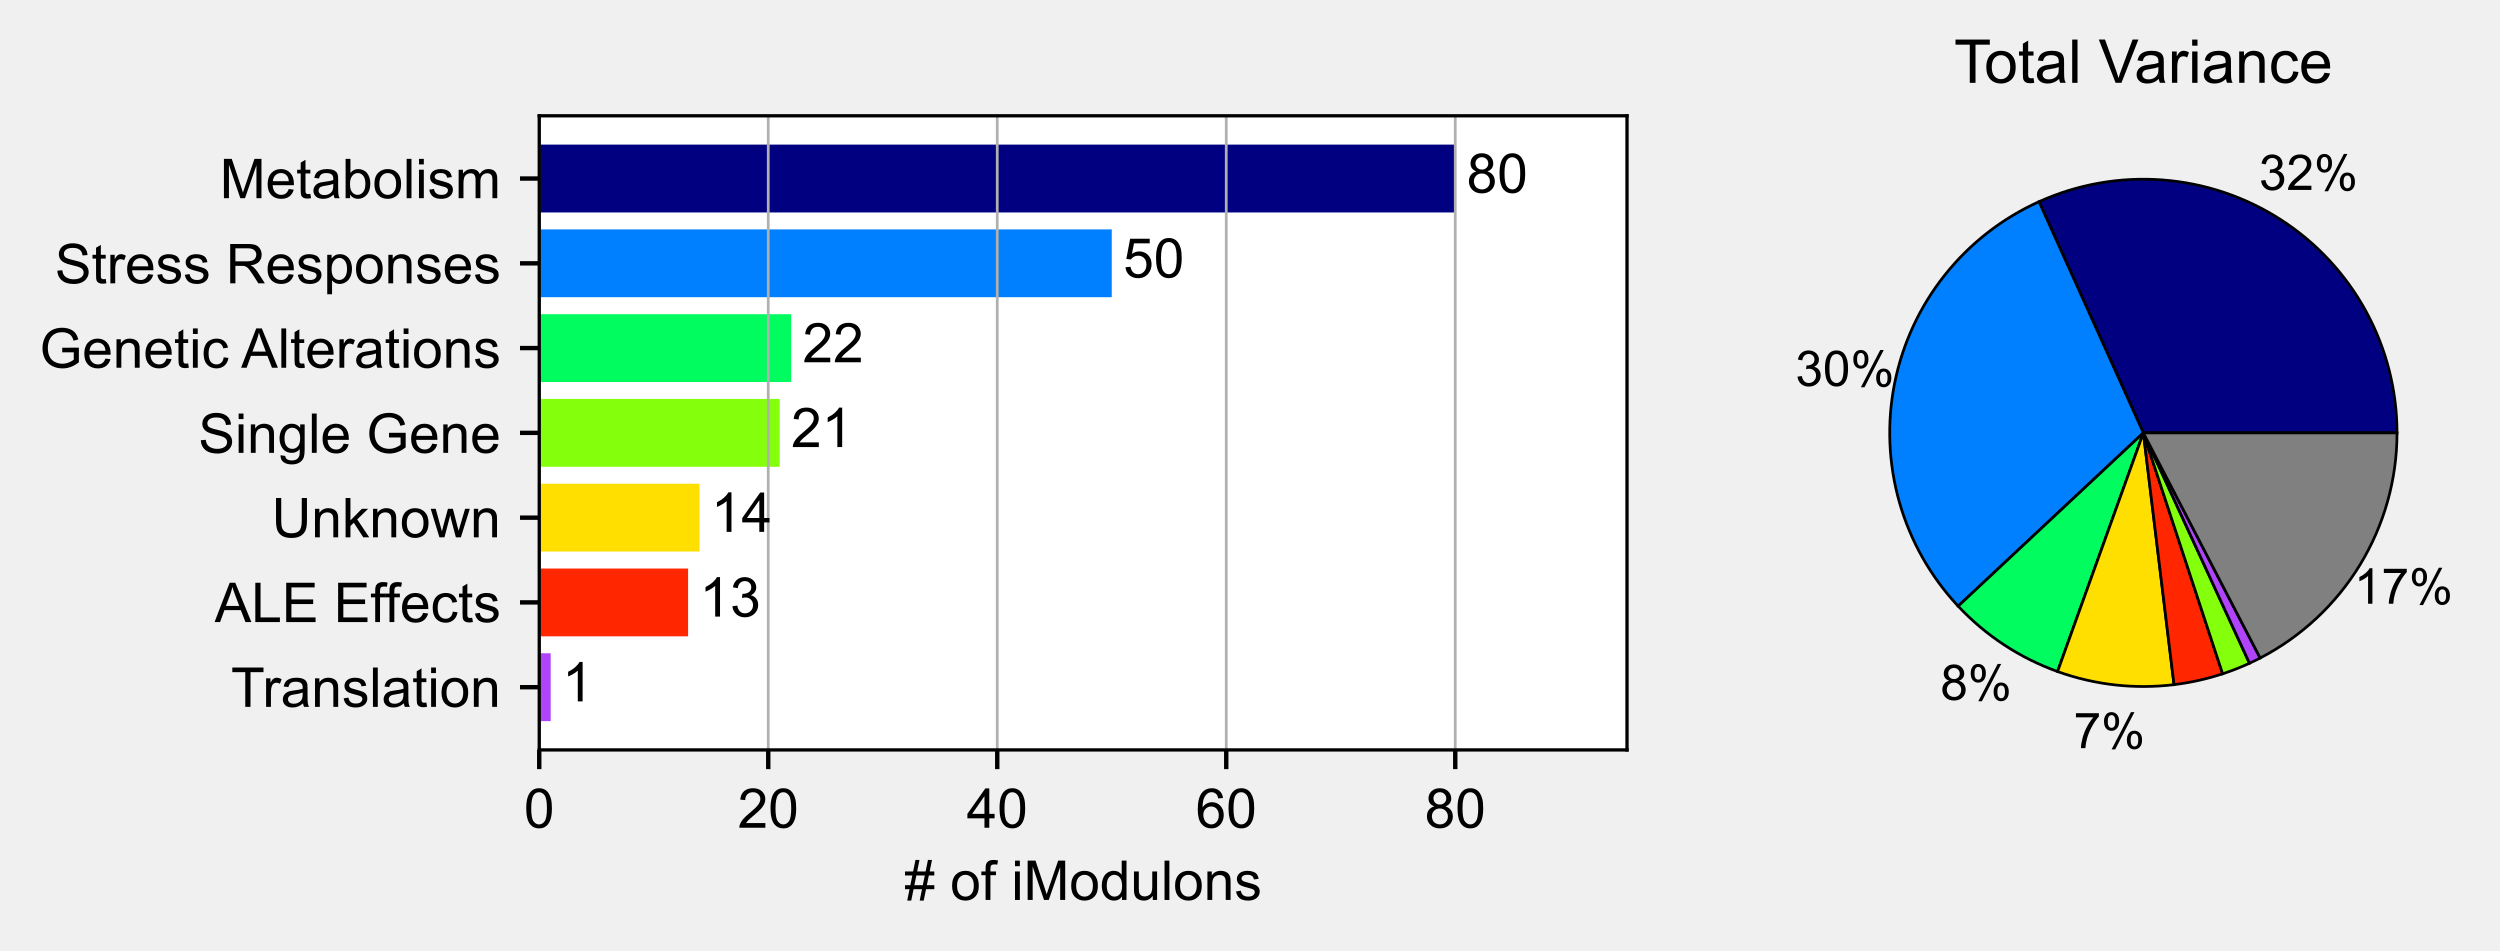
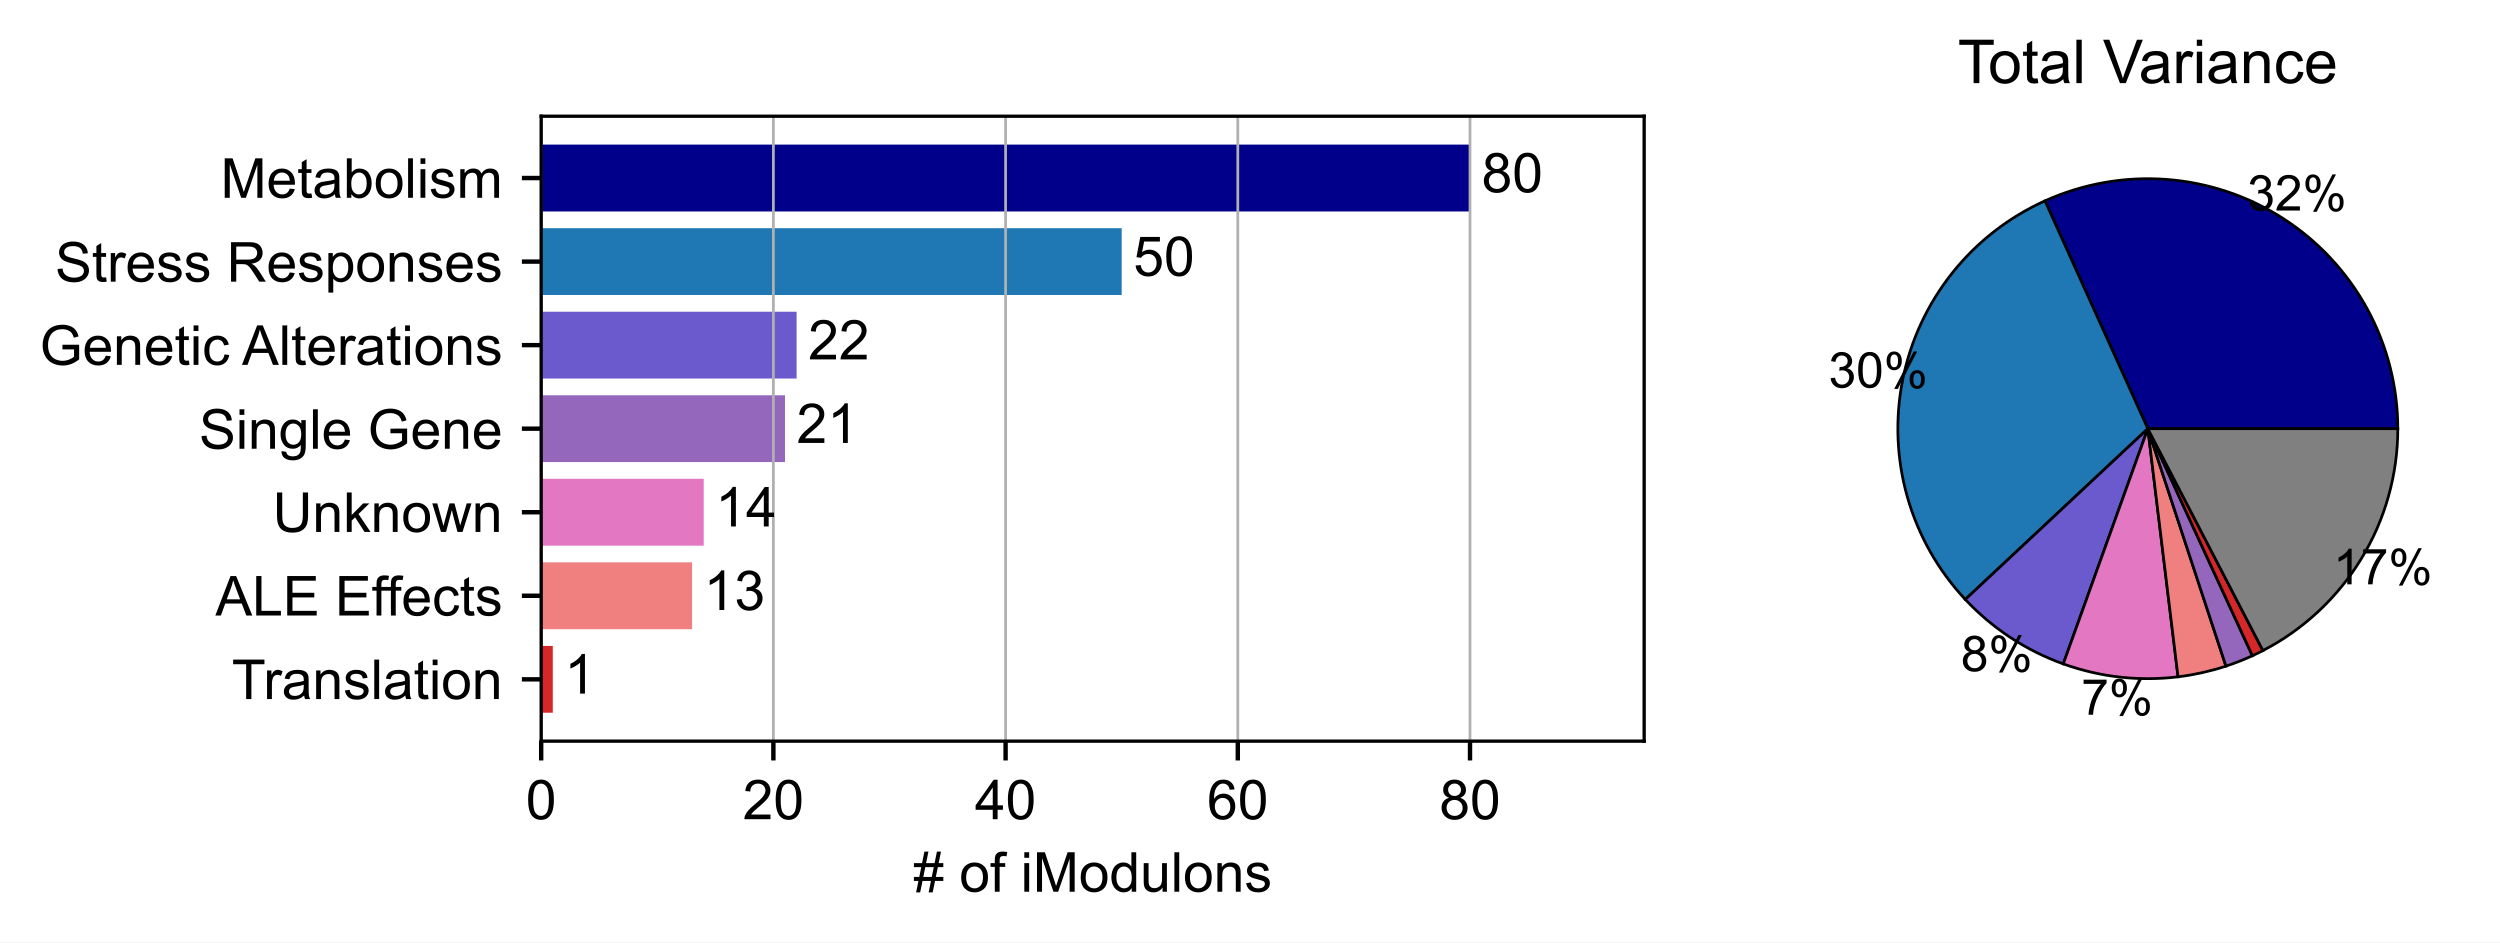
- <svg xmlns="http://www.w3.org/2000/svg" xmlns:xlink="http://www.w3.org/1999/xlink" width="454.956pt" height="172.964pt" viewBox="0 0 454.956 172.964" version="1.1">
+ <svg xmlns="http://www.w3.org/2000/svg" xmlns:xlink="http://www.w3.org/1999/xlink" width="453.33pt" height="170.884pt" viewBox="0 0 453.33 170.884" version="1.1">
  <defs>
    <style type="text/css">*{stroke-linejoin: round; stroke-linecap: butt}</style>
  </defs>
  <g id="figure_1">
    <g id="patch_1">
-       <path d="M 0 172.964  L 454.956 172.964  L 454.956 0  L 0 0  L 0 172.964  z " style="fill: none" />
+       <path d="M 0 170.884  L 453.33 170.884  L 453.33 0  L 0 0  z " style="fill: #ffffff" />
    </g>
    <g id="axes_1">
      <g id="patch_2">
-         <path d="M 98.133 136.474  L 296.086 136.474  L 296.086 21.074  L 98.133 21.074  z " style="fill: #ffffff" />
+         <path d="M 98.133 134.394  L 298.139 134.394  L 298.139 21.074  L 98.133 21.074  z " style="fill: #ffffff" />
      </g>
      <g id="patch_3">
-         <path d="M 98.133 38.661  L 264.83 38.661  L 264.83 26.319  L 98.133 26.319  z " clip-path="url(#pa280fae17c)" style="fill: #000080" />
+         <path d="M 98.133 38.344  L 266.559 38.344  L 266.559 26.225  L 98.133 26.225  z " clip-path="url(#pe7d9100c39)" style="fill: #00008b" />
      </g>
      <g id="patch_4">
-         <path d="M 98.133 54.089  L 202.319 54.089  L 202.319 41.747  L 98.133 41.747  z " clip-path="url(#pa280fae17c)" style="fill: #007fff" />
+         <path d="M 98.133 53.494  L 203.399 53.494  L 203.399 41.374  L 98.133 41.374  z " clip-path="url(#pe7d9100c39)" style="fill: #1f77b4" />
      </g>
      <g id="patch_5">
-         <path d="M 98.133 69.517  L 143.975 69.517  L 143.975 57.175  L 98.133 57.175  z " clip-path="url(#pa280fae17c)" style="fill: #00fc5e" />
+         <path d="M 98.133 68.644  L 144.45 68.644  L 144.45 56.524  L 98.133 56.524  z " clip-path="url(#pe7d9100c39)" style="fill: #6a5acd" />
      </g>
      <g id="patch_6">
-         <path d="M 98.133 84.945  L 141.891 84.945  L 141.891 72.602  L 98.133 72.602  z " clip-path="url(#pa280fae17c)" style="fill: #84ff0c" />
+         <path d="M 98.133 83.793  L 142.345 83.793  L 142.345 71.674  L 98.133 71.674  z " clip-path="url(#pe7d9100c39)" style="fill: #9467bd" />
      </g>
      <g id="patch_7">
-         <path d="M 98.133 100.373  L 127.305 100.373  L 127.305 88.03  L 98.133 88.03  z " clip-path="url(#pa280fae17c)" style="fill: #ffdf00" />
+         <path d="M 98.133 98.943  L 127.607 98.943  L 127.607 86.823  L 98.133 86.823  z " clip-path="url(#pe7d9100c39)" style="fill: #e377c2" />
      </g>
      <g id="patch_8">
-         <path d="M 98.133 115.8  L 125.221 115.8  L 125.221 103.458  L 98.133 103.458  z " clip-path="url(#pa280fae17c)" style="fill: #ff2600" />
+         <path d="M 98.133 114.093  L 125.502 114.093  L 125.502 101.973  L 98.133 101.973  z " clip-path="url(#pe7d9100c39)" style="fill: #f08080" />
      </g>
      <g id="patch_9">
-         <path d="M 98.133 131.228  L 100.217 131.228  L 100.217 118.886  L 98.133 118.886  z " clip-path="url(#pa280fae17c)" style="fill: #b044fa" />
+         <path d="M 98.133 129.243  L 100.238 129.243  L 100.238 117.123  L 98.133 117.123  z " clip-path="url(#pe7d9100c39)" style="fill: #d62728" />
      </g>
      <g id="matplotlib.axis_1">
        <g id="xtick_1">
          <g id="line2d_1">
-             <path d="M 98.133 136.474  L 98.133 21.074  " clip-path="url(#pa280fae17c)" style="fill: none; stroke: #b0b0b0; stroke-width: 0.5; stroke-linecap: square" />
+             <path d="M 98.133 134.394  L 98.133 21.074  " clip-path="url(#pe7d9100c39)" style="fill: none; stroke: #b0b0b0; stroke-width: 0.5; stroke-linecap: square" />
          </g>
          <g id="line2d_2">
            <defs>
-               <path id="mc61fcec5e9" d="M 0 0  L 0 3.5  " style="stroke: #000000; stroke-width: 0.8" />
+               <path id="m2365aa6a76" d="M 0 0  L 0 3.5  " style="stroke: #000000; stroke-width: 0.8" />
            </defs>
            <g>
-               <use xlink:href="#mc61fcec5e9" x="98.133" y="136.474" style="stroke: #000000; stroke-width: 0.8" />
+               <use xlink:href="#m2365aa6a76" x="98.133" y="134.394" style="stroke: #000000; stroke-width: 0.8" />
            </g>
          </g>
          <g id="text_1">
-             <g transform="translate(95.35234 150.6314)scale(0.1 -0.1)">
+             <g transform="translate(95.35234 148.5514) scale(0.1 -0.1)">
              <defs>
                <path id="ArialMT-30" d="M 266 2259  Q 266 3072 433 3567  Q 600 4063 929 4331  Q 1259 4600 1759 4600  Q 2128 4600 2406 4451  Q 2684 4303 2865 4023  Q 3047 3744 3150 3342  Q 3253 2941 3253 2259  Q 3253 1453 3087 958  Q 2922 463 2592 192  Q 2263 -78 1759 -78  Q 1097 -78 719 397  Q 266 969 266 2259  z M 844 2259  Q 844 1131 1108 757  Q 1372 384 1759 384  Q 2147 384 2411 759  Q 2675 1134 2675 2259  Q 2675 3391 2411 3762  Q 2147 4134 1753 4134  Q 1366 4134 1134 3806  Q 844 3388 844 2259  z " transform="scale(0.015625)" />
              </defs>
              <use xlink:href="#ArialMT-30" />
            </g>
          </g>
        </g>
        <g id="xtick_2">
          <g id="line2d_3">
-             <path d="M 139.807 136.474  L 139.807 21.074  " clip-path="url(#pa280fae17c)" style="fill: none; stroke: #b0b0b0; stroke-width: 0.5; stroke-linecap: square" />
+             <path d="M 140.239 134.394  L 140.239 21.074  " clip-path="url(#pe7d9100c39)" style="fill: none; stroke: #b0b0b0; stroke-width: 0.5; stroke-linecap: square" />
          </g>
          <g id="line2d_4">
            <g>
-               <use xlink:href="#mc61fcec5e9" x="139.807" y="136.474" style="stroke: #000000; stroke-width: 0.8" />
+               <use xlink:href="#m2365aa6a76" x="140.239" y="134.394" style="stroke: #000000; stroke-width: 0.8" />
            </g>
          </g>
          <g id="text_2">
-             <g transform="translate(134.2463 150.6314)scale(0.1 -0.1)">
+             <g transform="translate(134.6785 148.5514) scale(0.1 -0.1)">
              <defs>
                <path id="ArialMT-32" d="M 3222 541  L 3222 0  L 194 0  Q 188 203 259 391  Q 375 700 629 1000  Q 884 1300 1366 1694  Q 2113 2306 2375 2664  Q 2638 3022 2638 3341  Q 2638 3675 2398 3904  Q 2159 4134 1775 4134  Q 1369 4134 1125 3890  Q 881 3647 878 3216  L 300 3275  Q 359 3922 746 4261  Q 1134 4600 1788 4600  Q 2447 4600 2831 4234  Q 3216 3869 3216 3328  Q 3216 3053 3103 2787  Q 2991 2522 2730 2228  Q 2469 1934 1863 1422  Q 1356 997 1212 845  Q 1069 694 975 541  L 3222 541  z " transform="scale(0.015625)" />
              </defs>
              <use xlink:href="#ArialMT-32" />
              <use xlink:href="#ArialMT-30" x="55.615" />
            </g>
          </g>
        </g>
        <g id="xtick_3">
          <g id="line2d_5">
-             <path d="M 181.482 136.474  L 181.482 21.074  " clip-path="url(#pa280fae17c)" style="fill: none; stroke: #b0b0b0; stroke-width: 0.5; stroke-linecap: square" />
+             <path d="M 182.346 134.394  L 182.346 21.074  " clip-path="url(#pe7d9100c39)" style="fill: none; stroke: #b0b0b0; stroke-width: 0.5; stroke-linecap: square" />
          </g>
          <g id="line2d_6">
            <g>
-               <use xlink:href="#mc61fcec5e9" x="181.482" y="136.474" style="stroke: #000000; stroke-width: 0.8" />
+               <use xlink:href="#m2365aa6a76" x="182.346" y="134.394" style="stroke: #000000; stroke-width: 0.8" />
            </g>
          </g>
          <g id="text_3">
-             <g transform="translate(175.9206 150.6314)scale(0.1 -0.1)">
+             <g transform="translate(176.7851 148.5514) scale(0.1 -0.1)">
              <defs>
                <path id="ArialMT-34" d="M 2069 0  L 2069 1097  L 81 1097  L 81 1613  L 2172 4581  L 2631 4581  L 2631 1613  L 3250 1613  L 3250 1097  L 2631 1097  L 2631 0  L 2069 0  z M 2069 1613  L 2069 3678  L 634 1613  L 2069 1613  z " transform="scale(0.015625)" />
              </defs>
              <use xlink:href="#ArialMT-34" />
              <use xlink:href="#ArialMT-30" x="55.615" />
            </g>
          </g>
        </g>
        <g id="xtick_4">
          <g id="line2d_7">
-             <path d="M 223.156 136.474  L 223.156 21.074  " clip-path="url(#pa280fae17c)" style="fill: none; stroke: #b0b0b0; stroke-width: 0.5; stroke-linecap: square" />
+             <path d="M 224.453 134.394  L 224.453 21.074  " clip-path="url(#pe7d9100c39)" style="fill: none; stroke: #b0b0b0; stroke-width: 0.5; stroke-linecap: square" />
          </g>
          <g id="line2d_8">
            <g>
-               <use xlink:href="#mc61fcec5e9" x="223.156" y="136.474" style="stroke: #000000; stroke-width: 0.8" />
+               <use xlink:href="#m2365aa6a76" x="224.453" y="134.394" style="stroke: #000000; stroke-width: 0.8" />
            </g>
          </g>
          <g id="text_4">
-             <g transform="translate(217.595 150.6314)scale(0.1 -0.1)">
+             <g transform="translate(218.8917 148.5514) scale(0.1 -0.1)">
              <defs>
                <path id="ArialMT-36" d="M 3184 3459  L 2625 3416  Q 2550 3747 2413 3897  Q 2184 4138 1850 4138  Q 1581 4138 1378 3988  Q 1113 3794 959 3422  Q 806 3050 800 2363  Q 1003 2672 1297 2822  Q 1591 2972 1913 2972  Q 2475 2972 2870 2558  Q 3266 2144 3266 1488  Q 3266 1056 3080 686  Q 2894 316 2569 119  Q 2244 -78 1831 -78  Q 1128 -78 684 439  Q 241 956 241 2144  Q 241 3472 731 4075  Q 1159 4600 1884 4600  Q 2425 4600 2770 4297  Q 3116 3994 3184 3459  z M 888 1484  Q 888 1194 1011 928  Q 1134 663 1356 523  Q 1578 384 1822 384  Q 2178 384 2434 671  Q 2691 959 2691 1453  Q 2691 1928 2437 2201  Q 2184 2475 1800 2475  Q 1419 2475 1153 2201  Q 888 1928 888 1484  z " transform="scale(0.015625)" />
              </defs>
              <use xlink:href="#ArialMT-36" />
              <use xlink:href="#ArialMT-30" x="55.615" />
            </g>
          </g>
        </g>
        <g id="xtick_5">
          <g id="line2d_9">
-             <path d="M 264.83 136.474  L 264.83 21.074  " clip-path="url(#pa280fae17c)" style="fill: none; stroke: #b0b0b0; stroke-width: 0.5; stroke-linecap: square" />
+             <path d="M 266.559 134.394  L 266.559 21.074  " clip-path="url(#pe7d9100c39)" style="fill: none; stroke: #b0b0b0; stroke-width: 0.5; stroke-linecap: square" />
          </g>
          <g id="line2d_10">
            <g>
-               <use xlink:href="#mc61fcec5e9" x="264.83" y="136.474" style="stroke: #000000; stroke-width: 0.8" />
+               <use xlink:href="#m2365aa6a76" x="266.559" y="134.394" style="stroke: #000000; stroke-width: 0.8" />
            </g>
          </g>
          <g id="text_5">
-             <g transform="translate(259.2694 150.6314)scale(0.1 -0.1)">
+             <g transform="translate(260.9983 148.5514) scale(0.1 -0.1)">
              <defs>
                <path id="ArialMT-38" d="M 1131 2484  Q 781 2613 612 2850  Q 444 3088 444 3419  Q 444 3919 803 4259  Q 1163 4600 1759 4600  Q 2359 4600 2725 4251  Q 3091 3903 3091 3403  Q 3091 3084 2923 2848  Q 2756 2613 2416 2484  Q 2838 2347 3058 2040  Q 3278 1734 3278 1309  Q 3278 722 2862 322  Q 2447 -78 1769 -78  Q 1091 -78 675 323  Q 259 725 259 1325  Q 259 1772 486 2073  Q 713 2375 1131 2484  z M 1019 3438  Q 1019 3113 1228 2906  Q 1438 2700 1772 2700  Q 2097 2700 2305 2904  Q 2513 3109 2513 3406  Q 2513 3716 2298 3927  Q 2084 4138 1766 4138  Q 1444 4138 1231 3931  Q 1019 3725 1019 3438  z M 838 1322  Q 838 1081 952 856  Q 1066 631 1291 507  Q 1516 384 1775 384  Q 2178 384 2440 643  Q 2703 903 2703 1303  Q 2703 1709 2433 1975  Q 2163 2241 1756 2241  Q 1359 2241 1098 1978  Q 838 1716 838 1322  z " transform="scale(0.015625)" />
              </defs>
              <use xlink:href="#ArialMT-38" />
              <use xlink:href="#ArialMT-30" x="55.615" />
            </g>
          </g>
        </g>
        <g id="text_6">
-           <g transform="translate(164.5923 163.7767)scale(0.1 -0.1)">
+           <g transform="translate(165.6188 161.6967) scale(0.1 -0.1)">
            <defs>
              <path id="ArialMT-23" d="M 322 -78  L 594 1253  L 66 1253  L 66 1719  L 688 1719  L 919 2853  L 66 2853  L 66 3319  L 1013 3319  L 1284 4659  L 1753 4659  L 1481 3319  L 2466 3319  L 2738 4659  L 3209 4659  L 2938 3319  L 3478 3319  L 3478 2853  L 2844 2853  L 2609 1719  L 3478 1719  L 3478 1253  L 2516 1253  L 2244 -78  L 1775 -78  L 2044 1253  L 1063 1253  L 791 -78  L 322 -78  z M 1156 1719  L 2138 1719  L 2372 2853  L 1388 2853  L 1156 1719  z " transform="scale(0.015625)" />
              <path id="ArialMT-20" transform="scale(0.015625)" />
              <path id="ArialMT-6f" d="M 213 1659  Q 213 2581 725 3025  Q 1153 3394 1769 3394  Q 2453 3394 2887 2945  Q 3322 2497 3322 1706  Q 3322 1066 3130 698  Q 2938 331 2570 128  Q 2203 -75 1769 -75  Q 1072 -75 642 372  Q 213 819 213 1659  z M 791 1659  Q 791 1022 1069 705  Q 1347 388 1769 388  Q 2188 388 2466 706  Q 2744 1025 2744 1678  Q 2744 2294 2464 2611  Q 2184 2928 1769 2928  Q 1347 2928 1069 2612  Q 791 2297 791 1659  z " transform="scale(0.015625)" />
              <path id="ArialMT-66" d="M 556 0  L 556 2881  L 59 2881  L 59 3319  L 556 3319  L 556 3672  Q 556 4006 616 4169  Q 697 4388 901 4523  Q 1106 4659 1475 4659  Q 1713 4659 2000 4603  L 1916 4113  Q 1741 4144 1584 4144  Q 1328 4144 1222 4034  Q 1116 3925 1116 3625  L 1116 3319  L 1763 3319  L 1763 2881  L 1116 2881  L 1116 0  L 556 0  z " transform="scale(0.015625)" />
              <path id="ArialMT-69" d="M 425 3934  L 425 4581  L 988 4581  L 988 3934  L 425 3934  z M 425 0  L 425 3319  L 988 3319  L 988 0  L 425 0  z " transform="scale(0.015625)" />
              <path id="ArialMT-4d" d="M 475 0  L 475 4581  L 1388 4581  L 2472 1338  Q 2622 884 2691 659  Q 2769 909 2934 1394  L 4031 4581  L 4847 4581  L 4847 0  L 4263 0  L 4263 3834  L 2931 0  L 2384 0  L 1059 3900  L 1059 0  L 475 0  z " transform="scale(0.015625)" />
              <path id="ArialMT-64" d="M 2575 0  L 2575 419  Q 2259 -75 1647 -75  Q 1250 -75 917 144  Q 584 363 401 755  Q 219 1147 219 1656  Q 219 2153 384 2558  Q 550 2963 881 3178  Q 1213 3394 1622 3394  Q 1922 3394 2156 3267  Q 2391 3141 2538 2938  L 2538 4581  L 3097 4581  L 3097 0  L 2575 0  z M 797 1656  Q 797 1019 1065 703  Q 1334 388 1700 388  Q 2069 388 2326 689  Q 2584 991 2584 1609  Q 2584 2291 2321 2609  Q 2059 2928 1675 2928  Q 1300 2928 1048 2622  Q 797 2316 797 1656  z " transform="scale(0.015625)" />
              <path id="ArialMT-75" d="M 2597 0  L 2597 488  Q 2209 -75 1544 -75  Q 1250 -75 995 37  Q 741 150 617 320  Q 494 491 444 738  Q 409 903 409 1263  L 409 3319  L 972 3319  L 972 1478  Q 972 1038 1006 884  Q 1059 663 1231 536  Q 1403 409 1656 409  Q 1909 409 2131 539  Q 2353 669 2445 892  Q 2538 1116 2538 1541  L 2538 3319  L 3100 3319  L 3100 0  L 2597 0  z " transform="scale(0.015625)" />
              <path id="ArialMT-6c" d="M 409 0  L 409 4581  L 972 4581  L 972 0  L 409 0  z " transform="scale(0.015625)" />
              <path id="ArialMT-6e" d="M 422 0  L 422 3319  L 928 3319  L 928 2847  Q 1294 3394 1984 3394  Q 2284 3394 2536 3286  Q 2788 3178 2913 3003  Q 3038 2828 3088 2588  Q 3119 2431 3119 2041  L 3119 0  L 2556 0  L 2556 2019  Q 2556 2363 2490 2533  Q 2425 2703 2258 2804  Q 2091 2906 1866 2906  Q 1506 2906 1245 2678  Q 984 2450 984 1813  L 984 0  L 422 0  z " transform="scale(0.015625)" />
              <path id="ArialMT-73" d="M 197 991  L 753 1078  Q 800 744 1014 566  Q 1228 388 1613 388  Q 2000 388 2187 545  Q 2375 703 2375 916  Q 2375 1106 2209 1216  Q 2094 1291 1634 1406  Q 1016 1563 777 1677  Q 538 1791 414 1992  Q 291 2194 291 2438  Q 291 2659 392 2848  Q 494 3038 669 3163  Q 800 3259 1026 3326  Q 1253 3394 1513 3394  Q 1903 3394 2198 3281  Q 2494 3169 2634 2976  Q 2775 2784 2828 2463  L 2278 2388  Q 2241 2644 2061 2787  Q 1881 2931 1553 2931  Q 1166 2931 1000 2803  Q 834 2675 834 2503  Q 834 2394 903 2306  Q 972 2216 1119 2156  Q 1203 2125 1616 2013  Q 2213 1853 2448 1751  Q 2684 1650 2818 1456  Q 2953 1263 2953 975  Q 2953 694 2789 445  Q 2625 197 2315 61  Q 2006 -75 1616 -75  Q 969 -75 630 194  Q 291 463 197 991  z " transform="scale(0.015625)" />
            </defs>
            <use xlink:href="#ArialMT-23" />
            <use xlink:href="#ArialMT-20" x="55.615" />
            <use xlink:href="#ArialMT-6f" x="83.398" />
            <use xlink:href="#ArialMT-66" x="139.014" />
            <use xlink:href="#ArialMT-20" x="166.797" />
            <use xlink:href="#ArialMT-69" x="194.58" />
            <use xlink:href="#ArialMT-4d" x="216.797" />
            <use xlink:href="#ArialMT-6f" x="300.098" />
            <use xlink:href="#ArialMT-64" x="355.713" />
            <use xlink:href="#ArialMT-75" x="411.328" />
            <use xlink:href="#ArialMT-6c" x="466.943" />
            <use xlink:href="#ArialMT-6f" x="489.16" />
            <use xlink:href="#ArialMT-6e" x="544.775" />
            <use xlink:href="#ArialMT-73" x="600.391" />
          </g>
        </g>
      </g>
      <g id="matplotlib.axis_2">
        <g id="ytick_1">
          <g id="line2d_11">
            <defs>
-               <path id="me4368b9307" d="M 0 0  L -3.5 0  " style="stroke: #000000; stroke-width: 0.8" />
+               <path id="m34c5cb9a2a" d="M 0 0  L -3.5 0  " style="stroke: #000000; stroke-width: 0.8" />
            </defs>
            <g>
-               <use xlink:href="#me4368b9307" x="98.133" y="32.49" style="stroke: #000000; stroke-width: 0.8" />
+               <use xlink:href="#m34c5cb9a2a" x="98.133" y="32.284" style="stroke: #000000; stroke-width: 0.8" />
            </g>
          </g>
          <g id="text_7">
-             <g transform="translate(40.00781 36.06908)scale(0.1 -0.1)">
+             <g transform="translate(40.00781 35.8633) scale(0.1 -0.1)">
              <defs>
                <path id="ArialMT-65" d="M 2694 1069  L 3275 997  Q 3138 488 2766 206  Q 2394 -75 1816 -75  Q 1088 -75 661 373  Q 234 822 234 1631  Q 234 2469 665 2931  Q 1097 3394 1784 3394  Q 2450 3394 2872 2941  Q 3294 2488 3294 1666  Q 3294 1616 3291 1516  L 816 1516  Q 847 969 1125 678  Q 1403 388 1819 388  Q 2128 388 2347 550  Q 2566 713 2694 1069  z M 847 1978  L 2700 1978  Q 2663 2397 2488 2606  Q 2219 2931 1791 2931  Q 1403 2931 1139 2672  Q 875 2413 847 1978  z " transform="scale(0.015625)" />
                <path id="ArialMT-74" d="M 1650 503  L 1731 6  Q 1494 -44 1306 -44  Q 1000 -44 831 53  Q 663 150 594 308  Q 525 466 525 972  L 525 2881  L 113 2881  L 113 3319  L 525 3319  L 525 4141  L 1084 4478  L 1084 3319  L 1650 3319  L 1650 2881  L 1084 2881  L 1084 941  Q 1084 700 1114 631  Q 1144 563 1211 522  Q 1278 481 1403 481  Q 1497 481 1650 503  z " transform="scale(0.015625)" />
                <path id="ArialMT-61" d="M 2588 409  Q 2275 144 1986 34  Q 1697 -75 1366 -75  Q 819 -75 525 192  Q 231 459 231 875  Q 231 1119 342 1320  Q 453 1522 633 1644  Q 813 1766 1038 1828  Q 1203 1872 1538 1913  Q 2219 1994 2541 2106  Q 2544 2222 2544 2253  Q 2544 2597 2384 2738  Q 2169 2928 1744 2928  Q 1347 2928 1158 2789  Q 969 2650 878 2297  L 328 2372  Q 403 2725 575 2942  Q 747 3159 1072 3276  Q 1397 3394 1825 3394  Q 2250 3394 2515 3294  Q 2781 3194 2906 3042  Q 3031 2891 3081 2659  Q 3109 2516 3109 2141  L 3109 1391  Q 3109 606 3145 398  Q 3181 191 3288 0  L 2700 0  Q 2613 175 2588 409  z M 2541 1666  Q 2234 1541 1622 1453  Q 1275 1403 1131 1340  Q 988 1278 909 1158  Q 831 1038 831 891  Q 831 666 1001 516  Q 1172 366 1500 366  Q 1825 366 2078 508  Q 2331 650 2450 897  Q 2541 1088 2541 1459  L 2541 1666  z " transform="scale(0.015625)" />
                <path id="ArialMT-62" d="M 941 0  L 419 0  L 419 4581  L 981 4581  L 981 2947  Q 1338 3394 1891 3394  Q 2197 3394 2470 3270  Q 2744 3147 2920 2923  Q 3097 2700 3197 2384  Q 3297 2069 3297 1709  Q 3297 856 2875 390  Q 2453 -75 1863 -75  Q 1275 -75 941 416  L 941 0  z M 934 1684  Q 934 1088 1097 822  Q 1363 388 1816 388  Q 2184 388 2453 708  Q 2722 1028 2722 1663  Q 2722 2313 2464 2622  Q 2206 2931 1841 2931  Q 1472 2931 1203 2611  Q 934 2291 934 1684  z " transform="scale(0.015625)" />
                <path id="ArialMT-6d" d="M 422 0  L 422 3319  L 925 3319  L 925 2853  Q 1081 3097 1340 3245  Q 1600 3394 1931 3394  Q 2300 3394 2536 3241  Q 2772 3088 2869 2813  Q 3263 3394 3894 3394  Q 4388 3394 4653 3120  Q 4919 2847 4919 2278  L 4919 0  L 4359 0  L 4359 2091  Q 4359 2428 4304 2576  Q 4250 2725 4106 2815  Q 3963 2906 3769 2906  Q 3419 2906 3187 2673  Q 2956 2441 2956 1928  L 2956 0  L 2394 0  L 2394 2156  Q 2394 2531 2256 2718  Q 2119 2906 1806 2906  Q 1569 2906 1367 2781  Q 1166 2656 1075 2415  Q 984 2175 984 1722  L 984 0  L 422 0  z " transform="scale(0.015625)" />
              </defs>
              <use xlink:href="#ArialMT-4d" />
              <use xlink:href="#ArialMT-65" x="83.301" />
              <use xlink:href="#ArialMT-74" x="138.916" />
              <use xlink:href="#ArialMT-61" x="166.699" />
              <use xlink:href="#ArialMT-62" x="222.314" />
              <use xlink:href="#ArialMT-6f" x="277.93" />
              <use xlink:href="#ArialMT-6c" x="333.545" />
              <use xlink:href="#ArialMT-69" x="355.762" />
              <use xlink:href="#ArialMT-73" x="377.979" />
              <use xlink:href="#ArialMT-6d" x="427.979" />
            </g>
          </g>
        </g>
        <g id="ytick_2">
          <g id="line2d_12">
            <g>
-               <use xlink:href="#me4368b9307" x="98.133" y="47.918" style="stroke: #000000; stroke-width: 0.8" />
+               <use xlink:href="#m34c5cb9a2a" x="98.133" y="47.434" style="stroke: #000000; stroke-width: 0.8" />
            </g>
          </g>
          <g id="text_8">
-             <g transform="translate(9.989063 51.55782)scale(0.1 -0.1)">
+             <g transform="translate(9.989063 51.07397) scale(0.1 -0.1)">
              <defs>
                <path id="ArialMT-53" d="M 288 1472  L 859 1522  Q 900 1178 1048 958  Q 1197 738 1509 602  Q 1822 466 2213 466  Q 2559 466 2825 569  Q 3091 672 3220 851  Q 3350 1031 3350 1244  Q 3350 1459 3225 1620  Q 3100 1781 2813 1891  Q 2628 1963 1997 2114  Q 1366 2266 1113 2400  Q 784 2572 623 2826  Q 463 3081 463 3397  Q 463 3744 659 4045  Q 856 4347 1234 4503  Q 1613 4659 2075 4659  Q 2584 4659 2973 4495  Q 3363 4331 3572 4012  Q 3781 3694 3797 3291  L 3216 3247  Q 3169 3681 2898 3903  Q 2628 4125 2100 4125  Q 1550 4125 1298 3923  Q 1047 3722 1047 3438  Q 1047 3191 1225 3031  Q 1400 2872 2139 2705  Q 2878 2538 3153 2413  Q 3553 2228 3743 1945  Q 3934 1663 3934 1294  Q 3934 928 3725 604  Q 3516 281 3123 101  Q 2731 -78 2241 -78  Q 1619 -78 1198 103  Q 778 284 539 648  Q 300 1013 288 1472  z " transform="scale(0.015625)" />
                <path id="ArialMT-72" d="M 416 0  L 416 3319  L 922 3319  L 922 2816  Q 1116 3169 1280 3281  Q 1444 3394 1641 3394  Q 1925 3394 2219 3213  L 2025 2691  Q 1819 2813 1613 2813  Q 1428 2813 1281 2702  Q 1134 2591 1072 2394  Q 978 2094 978 1738  L 978 0  L 416 0  z " transform="scale(0.015625)" />
                <path id="ArialMT-52" d="M 503 0  L 503 4581  L 2534 4581  Q 3147 4581 3465 4457  Q 3784 4334 3975 4021  Q 4166 3709 4166 3331  Q 4166 2844 3850 2509  Q 3534 2175 2875 2084  Q 3116 1969 3241 1856  Q 3506 1613 3744 1247  L 4541 0  L 3778 0  L 3172 953  Q 2906 1366 2734 1584  Q 2563 1803 2427 1890  Q 2291 1978 2150 2013  Q 2047 2034 1813 2034  L 1109 2034  L 1109 0  L 503 0  z M 1109 2559  L 2413 2559  Q 2828 2559 3062 2645  Q 3297 2731 3419 2920  Q 3541 3109 3541 3331  Q 3541 3656 3305 3865  Q 3069 4075 2559 4075  L 1109 4075  L 1109 2559  z " transform="scale(0.015625)" />
                <path id="ArialMT-70" d="M 422 -1272  L 422 3319  L 934 3319  L 934 2888  Q 1116 3141 1344 3267  Q 1572 3394 1897 3394  Q 2322 3394 2647 3175  Q 2972 2956 3137 2557  Q 3303 2159 3303 1684  Q 3303 1175 3120 767  Q 2938 359 2589 142  Q 2241 -75 1856 -75  Q 1575 -75 1351 44  Q 1128 163 984 344  L 984 -1272  L 422 -1272  z M 931 1641  Q 931 1000 1190 694  Q 1450 388 1819 388  Q 2194 388 2461 705  Q 2728 1022 2728 1688  Q 2728 2322 2467 2637  Q 2206 2953 1844 2953  Q 1484 2953 1207 2617  Q 931 2281 931 1641  z " transform="scale(0.015625)" />
              </defs>
              <use xlink:href="#ArialMT-53" />
              <use xlink:href="#ArialMT-74" x="66.699" />
              <use xlink:href="#ArialMT-72" x="94.482" />
              <use xlink:href="#ArialMT-65" x="127.783" />
              <use xlink:href="#ArialMT-73" x="183.398" />
              <use xlink:href="#ArialMT-73" x="233.398" />
              <use xlink:href="#ArialMT-20" x="283.398" />
              <use xlink:href="#ArialMT-52" x="311.182" />
              <use xlink:href="#ArialMT-65" x="383.398" />
              <use xlink:href="#ArialMT-73" x="439.014" />
              <use xlink:href="#ArialMT-70" x="489.014" />
              <use xlink:href="#ArialMT-6f" x="544.629" />
              <use xlink:href="#ArialMT-6e" x="600.244" />
              <use xlink:href="#ArialMT-73" x="655.859" />
              <use xlink:href="#ArialMT-65" x="705.859" />
              <use xlink:href="#ArialMT-73" x="761.475" />
            </g>
          </g>
        </g>
        <g id="ytick_3">
          <g id="line2d_13">
            <g>
-               <use xlink:href="#me4368b9307" x="98.133" y="63.346" style="stroke: #000000; stroke-width: 0.8" />
+               <use xlink:href="#m34c5cb9a2a" x="98.133" y="62.584" style="stroke: #000000; stroke-width: 0.8" />
            </g>
          </g>
          <g id="text_9">
-             <g transform="translate(7.2 66.92469)scale(0.1 -0.1)">
+             <g transform="translate(7.2 66.16277) scale(0.1 -0.1)">
              <defs>
                <path id="ArialMT-47" d="M 2638 1797  L 2638 2334  L 4578 2338  L 4578 638  Q 4131 281 3656 101  Q 3181 -78 2681 -78  Q 2006 -78 1454 211  Q 903 500 622 1047  Q 341 1594 341 2269  Q 341 2938 620 3517  Q 900 4097 1425 4378  Q 1950 4659 2634 4659  Q 3131 4659 3532 4498  Q 3934 4338 4162 4050  Q 4391 3763 4509 3300  L 3963 3150  Q 3859 3500 3706 3700  Q 3553 3900 3268 4020  Q 2984 4141 2638 4141  Q 2222 4141 1919 4014  Q 1616 3888 1430 3681  Q 1244 3475 1141 3228  Q 966 2803 966 2306  Q 966 1694 1177 1281  Q 1388 869 1791 669  Q 2194 469 2647 469  Q 3041 469 3416 620  Q 3791 772 3984 944  L 3984 1797  L 2638 1797  z " transform="scale(0.015625)" />
                <path id="ArialMT-63" d="M 2588 1216  L 3141 1144  Q 3050 572 2676 248  Q 2303 -75 1759 -75  Q 1078 -75 664 370  Q 250 816 250 1647  Q 250 2184 428 2587  Q 606 2991 970 3192  Q 1334 3394 1763 3394  Q 2303 3394 2647 3120  Q 2991 2847 3088 2344  L 2541 2259  Q 2463 2594 2264 2762  Q 2066 2931 1784 2931  Q 1359 2931 1093 2626  Q 828 2322 828 1663  Q 828 994 1084 691  Q 1341 388 1753 388  Q 2084 388 2306 591  Q 2528 794 2588 1216  z " transform="scale(0.015625)" />
                <path id="ArialMT-41" d="M -9 0  L 1750 4581  L 2403 4581  L 4278 0  L 3588 0  L 3053 1388  L 1138 1388  L 634 0  L -9 0  z M 1313 1881  L 2866 1881  L 2388 3150  Q 2169 3728 2063 4100  Q 1975 3659 1816 3225  L 1313 1881  z " transform="scale(0.015625)" />
              </defs>
              <use xlink:href="#ArialMT-47" />
              <use xlink:href="#ArialMT-65" x="77.783" />
              <use xlink:href="#ArialMT-6e" x="133.398" />
              <use xlink:href="#ArialMT-65" x="189.014" />
              <use xlink:href="#ArialMT-74" x="244.629" />
              <use xlink:href="#ArialMT-69" x="272.412" />
              <use xlink:href="#ArialMT-63" x="294.629" />
              <use xlink:href="#ArialMT-20" x="344.629" />
              <use xlink:href="#ArialMT-41" x="366.912" />
              <use xlink:href="#ArialMT-6c" x="433.611" />
              <use xlink:href="#ArialMT-74" x="455.828" />
              <use xlink:href="#ArialMT-65" x="483.611" />
              <use xlink:href="#ArialMT-72" x="539.227" />
              <use xlink:href="#ArialMT-61" x="572.527" />
              <use xlink:href="#ArialMT-74" x="628.143" />
              <use xlink:href="#ArialMT-69" x="655.926" />
              <use xlink:href="#ArialMT-6f" x="678.143" />
              <use xlink:href="#ArialMT-6e" x="733.758" />
              <use xlink:href="#ArialMT-73" x="789.373" />
            </g>
          </g>
        </g>
        <g id="ytick_4">
          <g id="line2d_14">
            <g>
-               <use xlink:href="#me4368b9307" x="98.133" y="78.774" style="stroke: #000000; stroke-width: 0.8" />
+               <use xlink:href="#m34c5cb9a2a" x="98.133" y="77.734" style="stroke: #000000; stroke-width: 0.8" />
            </g>
          </g>
          <g id="text_10">
-             <g transform="translate(36.09687 82.41344)scale(0.1 -0.1)">
+             <g transform="translate(36.09687 81.37344) scale(0.1 -0.1)">
              <defs>
                <path id="ArialMT-67" d="M 319 -275  L 866 -356  Q 900 -609 1056 -725  Q 1266 -881 1628 -881  Q 2019 -881 2231 -725  Q 2444 -569 2519 -288  Q 2563 -116 2559 434  Q 2191 0 1641 0  Q 956 0 581 494  Q 206 988 206 1678  Q 206 2153 378 2554  Q 550 2956 876 3175  Q 1203 3394 1644 3394  Q 2231 3394 2613 2919  L 2613 3319  L 3131 3319  L 3131 450  Q 3131 -325 2973 -648  Q 2816 -972 2473 -1159  Q 2131 -1347 1631 -1347  Q 1038 -1347 672 -1080  Q 306 -813 319 -275  z M 784 1719  Q 784 1066 1043 766  Q 1303 466 1694 466  Q 2081 466 2343 764  Q 2606 1063 2606 1700  Q 2606 2309 2336 2618  Q 2066 2928 1684 2928  Q 1309 2928 1046 2623  Q 784 2319 784 1719  z " transform="scale(0.015625)" />
              </defs>
              <use xlink:href="#ArialMT-53" />
              <use xlink:href="#ArialMT-69" x="66.699" />
              <use xlink:href="#ArialMT-6e" x="88.916" />
              <use xlink:href="#ArialMT-67" x="144.531" />
              <use xlink:href="#ArialMT-6c" x="200.146" />
              <use xlink:href="#ArialMT-65" x="222.363" />
              <use xlink:href="#ArialMT-20" x="277.979" />
              <use xlink:href="#ArialMT-47" x="305.762" />
              <use xlink:href="#ArialMT-65" x="383.545" />
              <use xlink:href="#ArialMT-6e" x="439.16" />
              <use xlink:href="#ArialMT-65" x="494.775" />
            </g>
          </g>
        </g>
        <g id="ytick_5">
          <g id="line2d_15">
            <g>
-               <use xlink:href="#me4368b9307" x="98.133" y="94.201" style="stroke: #000000; stroke-width: 0.8" />
+               <use xlink:href="#m34c5cb9a2a" x="98.133" y="92.883" style="stroke: #000000; stroke-width: 0.8" />
            </g>
          </g>
          <g id="text_11">
-             <g transform="translate(49.44531 97.78031)scale(0.1 -0.1)">
+             <g transform="translate(49.44531 96.46223) scale(0.1 -0.1)">
              <defs>
                <path id="ArialMT-55" d="M 3500 4581  L 4106 4581  L 4106 1934  Q 4106 1244 3950 837  Q 3794 431 3386 176  Q 2978 -78 2316 -78  Q 1672 -78 1262 144  Q 853 366 678 786  Q 503 1206 503 1934  L 503 4581  L 1109 4581  L 1109 1938  Q 1109 1341 1220 1058  Q 1331 775 1601 622  Q 1872 469 2263 469  Q 2931 469 3215 772  Q 3500 1075 3500 1938  L 3500 4581  z " transform="scale(0.015625)" />
                <path id="ArialMT-6b" d="M 425 0  L 425 4581  L 988 4581  L 988 1969  L 2319 3319  L 3047 3319  L 1778 2088  L 3175 0  L 2481 0  L 1384 1697  L 988 1316  L 988 0  L 425 0  z " transform="scale(0.015625)" />
                <path id="ArialMT-77" d="M 1034 0  L 19 3319  L 600 3319  L 1128 1403  L 1325 691  Q 1338 744 1497 1375  L 2025 3319  L 2603 3319  L 3100 1394  L 3266 759  L 3456 1400  L 4025 3319  L 4572 3319  L 3534 0  L 2950 0  L 2422 1988  L 2294 2553  L 1622 0  L 1034 0  z " transform="scale(0.015625)" />
              </defs>
              <use xlink:href="#ArialMT-55" />
              <use xlink:href="#ArialMT-6e" x="72.217" />
              <use xlink:href="#ArialMT-6b" x="127.832" />
              <use xlink:href="#ArialMT-6e" x="177.832" />
              <use xlink:href="#ArialMT-6f" x="233.447" />
              <use xlink:href="#ArialMT-77" x="289.062" />
              <use xlink:href="#ArialMT-6e" x="361.279" />
            </g>
          </g>
        </g>
        <g id="ytick_6">
          <g id="line2d_16">
            <g>
-               <use xlink:href="#me4368b9307" x="98.133" y="109.629" style="stroke: #000000; stroke-width: 0.8" />
+               <use xlink:href="#m34c5cb9a2a" x="98.133" y="108.033" style="stroke: #000000; stroke-width: 0.8" />
            </g>
          </g>
          <g id="text_12">
-             <g transform="translate(39.0625 113.2081)scale(0.1 -0.1)">
+             <g transform="translate(39.0625 111.612) scale(0.1 -0.1)">
              <defs>
                <path id="ArialMT-4c" d="M 469 0  L 469 4581  L 1075 4581  L 1075 541  L 3331 541  L 3331 0  L 469 0  z " transform="scale(0.015625)" />
                <path id="ArialMT-45" d="M 506 0  L 506 4581  L 3819 4581  L 3819 4041  L 1113 4041  L 1113 2638  L 3647 2638  L 3647 2100  L 1113 2100  L 1113 541  L 3925 541  L 3925 0  L 506 0  z " transform="scale(0.015625)" />
              </defs>
              <use xlink:href="#ArialMT-41" />
              <use xlink:href="#ArialMT-4c" x="66.699" />
              <use xlink:href="#ArialMT-45" x="122.314" />
              <use xlink:href="#ArialMT-20" x="189.014" />
              <use xlink:href="#ArialMT-45" x="216.797" />
              <use xlink:href="#ArialMT-66" x="283.496" />
              <use xlink:href="#ArialMT-66" x="309.529" />
              <use xlink:href="#ArialMT-65" x="337.312" />
              <use xlink:href="#ArialMT-63" x="392.928" />
              <use xlink:href="#ArialMT-74" x="442.928" />
              <use xlink:href="#ArialMT-73" x="470.711" />
            </g>
          </g>
        </g>
        <g id="ytick_7">
          <g id="line2d_17">
            <g>
-               <use xlink:href="#me4368b9307" x="98.133" y="125.057" style="stroke: #000000; stroke-width: 0.8" />
+               <use xlink:href="#m34c5cb9a2a" x="98.133" y="123.183" style="stroke: #000000; stroke-width: 0.8" />
            </g>
          </g>
          <g id="text_13">
-             <g transform="translate(42.04375 128.6359)scale(0.1 -0.1)">
+             <g transform="translate(42.04375 126.7617) scale(0.1 -0.1)">
              <defs>
                <path id="ArialMT-54" d="M 1659 0  L 1659 4041  L 150 4041  L 150 4581  L 3781 4581  L 3781 4041  L 2266 4041  L 2266 0  L 1659 0  z " transform="scale(0.015625)" />
              </defs>
              <use xlink:href="#ArialMT-54" />
              <use xlink:href="#ArialMT-72" x="57.334" />
              <use xlink:href="#ArialMT-61" x="90.635" />
              <use xlink:href="#ArialMT-6e" x="146.25" />
              <use xlink:href="#ArialMT-73" x="201.865" />
              <use xlink:href="#ArialMT-6c" x="251.865" />
              <use xlink:href="#ArialMT-61" x="274.082" />
              <use xlink:href="#ArialMT-74" x="329.697" />
              <use xlink:href="#ArialMT-69" x="357.48" />
              <use xlink:href="#ArialMT-6f" x="379.697" />
              <use xlink:href="#ArialMT-6e" x="435.312" />
            </g>
          </g>
        </g>
      </g>
      <g id="patch_10">
-         <path d="M 98.133 136.474  L 98.133 21.074  " style="fill: none; stroke: #000000; stroke-width: 0.6; stroke-linejoin: miter; stroke-linecap: square" />
+         <path d="M 98.133 134.394  L 98.133 21.074  " style="fill: none; stroke: #000000; stroke-width: 0.6; stroke-linejoin: miter; stroke-linecap: square" />
      </g>
      <g id="patch_11">
-         <path d="M 296.086 136.474  L 296.086 21.074  " style="fill: none; stroke: #000000; stroke-width: 0.6; stroke-linejoin: miter; stroke-linecap: square" />
+         <path d="M 298.139 134.394  L 298.139 21.074  " style="fill: none; stroke: #000000; stroke-width: 0.6; stroke-linejoin: miter; stroke-linecap: square" />
      </g>
      <g id="patch_12">
-         <path d="M 98.133 136.474  L 296.086 136.474  " style="fill: none; stroke: #000000; stroke-width: 0.6; stroke-linejoin: miter; stroke-linecap: square" />
+         <path d="M 98.133 134.394  L 298.139 134.394  " style="fill: none; stroke: #000000; stroke-width: 0.6; stroke-linejoin: miter; stroke-linecap: square" />
      </g>
      <g id="patch_13">
-         <path d="M 98.133 21.074  L 296.086 21.074  " style="fill: none; stroke: #000000; stroke-width: 0.6; stroke-linejoin: miter; stroke-linecap: square" />
+         <path d="M 98.133 21.074  L 298.139 21.074  " style="fill: none; stroke: #000000; stroke-width: 0.6; stroke-linejoin: miter; stroke-linecap: square" />
      </g>
      <g id="text_14">
-         <g transform="translate(266.9141 35.07533)scale(0.1 -0.1)">
+         <g transform="translate(268.6646 34.86955) scale(0.1 -0.1)">
          <use xlink:href="#ArialMT-38" />
          <use xlink:href="#ArialMT-30" x="55.615" />
        </g>
      </g>
      <g id="text_15">
-         <g transform="translate(204.4025 50.50314)scale(0.1 -0.1)">
+         <g transform="translate(205.5046 50.01929) scale(0.1 -0.1)">
          <defs>
            <path id="ArialMT-35" d="M 266 1200  L 856 1250  Q 922 819 1161 601  Q 1400 384 1738 384  Q 2144 384 2425 690  Q 2706 997 2706 1503  Q 2706 1984 2436 2262  Q 2166 2541 1728 2541  Q 1456 2541 1237 2417  Q 1019 2294 894 2097  L 366 2166  L 809 4519  L 3088 4519  L 3088 3981  L 1259 3981  L 1013 2750  Q 1425 3038 1878 3038  Q 2478 3038 2890 2622  Q 3303 2206 3303 1553  Q 3303 931 2941 478  Q 2500 -78 1738 -78  Q 1113 -78 717 272  Q 322 622 266 1200  z " transform="scale(0.015625)" />
          </defs>
          <use xlink:href="#ArialMT-35" />
          <use xlink:href="#ArialMT-30" x="55.615" />
        </g>
      </g>
      <g id="text_16">
-         <g transform="translate(146.0584 65.93094)scale(0.1 -0.1)">
+         <g transform="translate(146.5554 65.16902) scale(0.1 -0.1)">
          <use xlink:href="#ArialMT-32" />
          <use xlink:href="#ArialMT-32" x="55.615" />
        </g>
      </g>
      <g id="text_17">
-         <g transform="translate(143.9746 81.35875)scale(0.1 -0.1)">
+         <g transform="translate(144.4501 80.31875) scale(0.1 -0.1)">
          <defs>
            <path id="ArialMT-31" d="M 2384 0  L 1822 0  L 1822 3584  Q 1619 3391 1289 3197  Q 959 3003 697 2906  L 697 3450  Q 1169 3672 1522 3987  Q 1875 4303 2022 4600  L 2384 4600  L 2384 0  z " transform="scale(0.015625)" />
          </defs>
          <use xlink:href="#ArialMT-32" />
          <use xlink:href="#ArialMT-31" x="55.615" />
        </g>
      </g>
      <g id="text_18">
-         <g transform="translate(129.3886 96.78656)scale(0.1 -0.1)">
+         <g transform="translate(129.7128 95.46848) scale(0.1 -0.1)">
          <use xlink:href="#ArialMT-31" />
          <use xlink:href="#ArialMT-34" x="55.615" />
        </g>
      </g>
      <g id="text_19">
-         <g transform="translate(127.3049 112.2144)scale(0.1 -0.1)">
+         <g transform="translate(127.6074 110.6182) scale(0.1 -0.1)">
          <defs>
            <path id="ArialMT-33" d="M 269 1209  L 831 1284  Q 928 806 1161 595  Q 1394 384 1728 384  Q 2125 384 2398 659  Q 2672 934 2672 1341  Q 2672 1728 2419 1979  Q 2166 2231 1775 2231  Q 1616 2231 1378 2169  L 1441 2663  Q 1497 2656 1531 2656  Q 1891 2656 2178 2843  Q 2466 3031 2466 3422  Q 2466 3731 2256 3934  Q 2047 4138 1716 4138  Q 1388 4138 1169 3931  Q 950 3725 888 3313  L 325 3413  Q 428 3978 793 4289  Q 1159 4600 1703 4600  Q 2078 4600 2393 4439  Q 2709 4278 2876 4000  Q 3044 3722 3044 3409  Q 3044 3113 2884 2869  Q 2725 2625 2413 2481  Q 2819 2388 3044 2092  Q 3269 1797 3269 1353  Q 3269 753 2831 336  Q 2394 -81 1725 -81  Q 1122 -81 723 278  Q 325 638 269 1209  z " transform="scale(0.015625)" />
          </defs>
          <use xlink:href="#ArialMT-31" />
          <use xlink:href="#ArialMT-33" x="55.615" />
        </g>
      </g>
      <g id="text_20">
-         <g transform="translate(102.3003 127.6422)scale(0.1 -0.1)">
+         <g transform="translate(102.3435 125.7679) scale(0.1 -0.1)">
          <use xlink:href="#ArialMT-31" />
        </g>
      </g>
    </g>
    <g id="axes_2">
      <g id="patch_14">
-         <path d="M 436.216 78.774  C 436.216 71.061 434.283 63.469 430.594 56.696  C 426.905 49.922 421.576 44.18 415.097 39.996  C 408.617 35.812 401.191 33.318 393.499 32.742  C 385.808 32.167 378.093 33.528 371.063 36.702  L 390.056 78.774  L 436.216 78.774  z " style="fill: #000080; stroke: #000000; stroke-width: 0.5; stroke-linejoin: miter" />
+         <path d="M 434.798 77.734  C 434.798 70.16 432.899 62.705 429.277 56.053  C 425.654 49.402 420.421 43.763 414.059 39.655  C 407.696 35.546 400.404 33.097 392.851 32.532  C 385.298 31.967 377.723 33.304 370.819 36.42  L 389.47 77.734  L 434.798 77.734  z " style="fill: #00008b; stroke: #000000; stroke-width: 0.5; stroke-linejoin: miter" />
      </g>
      <g id="patch_15">
-         <path d="M 371.063 36.702  C 364.375 39.721 358.502 44.292 353.934 50.035  C 349.365 55.778 346.231 62.528 344.792 69.724  C 343.353 76.92 343.651 84.356 345.661 91.414  C 347.67 98.472 351.334 104.949 356.347 110.308  L 390.056 78.774  L 371.063 36.702  z " style="fill: #007fff; stroke: #000000; stroke-width: 0.5; stroke-linejoin: miter" />
+         <path d="M 370.819 36.42  C 364.252 39.385 358.484 43.874 353.998 49.513  C 349.512 55.152 346.434 61.781 345.021 68.847  C 343.609 75.913 343.901 83.215 345.874 90.146  C 347.847 97.076 351.445 103.438 356.368 108.7  L 389.47 77.734  L 370.819 36.42  z " style="fill: #1f77b4; stroke: #000000; stroke-width: 0.5; stroke-linejoin: miter" />
      </g>
      <g id="patch_16">
-         <path d="M 356.347 110.308  C 358.839 112.972 361.638 115.331 364.685 117.336  C 367.732 119.341 371.006 120.977 374.439 122.211  L 390.056 78.774  L 356.347 110.308  z " style="fill: #00fc5e; stroke: #000000; stroke-width: 0.5; stroke-linejoin: miter" />
+         <path d="M 356.368 108.7  C 358.815 111.316 361.564 113.632 364.556 115.601  C 367.548 117.57 370.763 119.177 374.134 120.388  L 389.47 77.734  L 356.368 108.7  z " style="fill: #6a5acd; stroke: #000000; stroke-width: 0.5; stroke-linejoin: miter" />
      </g>
      <g id="patch_17">
-         <path d="M 374.439 122.211  C 377.819 123.427 381.328 124.243 384.897 124.644  C 388.466 125.046 392.07 125.029 395.635 124.595  L 390.056 78.774  L 374.439 122.211  z " style="fill: #ffdf00; stroke: #000000; stroke-width: 0.5; stroke-linejoin: miter" />
+         <path d="M 374.134 120.388  C 377.453 121.582 380.899 122.384 384.404 122.778  C 387.909 123.172 391.447 123.156 394.948 122.729  L 389.47 77.734  L 374.134 120.388  z " style="fill: #e377c2; stroke: #000000; stroke-width: 0.5; stroke-linejoin: miter" />
      </g>
      <g id="patch_18">
-         <path d="M 395.635 124.595  C 397.137 124.412 398.63 124.156 400.107 123.826  C 401.584 123.497 403.044 123.095 404.481 122.622  L 390.056 78.774  L 395.635 124.595  z " style="fill: #ff2600; stroke: #000000; stroke-width: 0.5; stroke-linejoin: miter" />
+         <path d="M 394.948 122.729  C 396.423 122.55 397.889 122.298 399.339 121.974  C 400.79 121.65 402.223 121.256 403.635 120.791  L 389.47 77.734  L 394.948 122.729  z " style="fill: #f08080; stroke: #000000; stroke-width: 0.5; stroke-linejoin: miter" />
      </g>
      <g id="patch_19">
-         <path d="M 404.481 122.622  C 405.313 122.348 406.137 122.051 406.952 121.73  C 407.767 121.41 408.573 121.066 409.369 120.699  L 390.056 78.774  L 404.481 122.622  z " style="fill: #84ff0c; stroke: #000000; stroke-width: 0.5; stroke-linejoin: miter" />
+         <path d="M 403.635 120.791  C 404.452 120.523 405.261 120.231 406.061 119.916  C 406.862 119.601 407.653 119.264 408.434 118.904  L 389.47 77.734  L 403.635 120.791  z " style="fill: #9467bd; stroke: #000000; stroke-width: 0.5; stroke-linejoin: miter" />
      </g>
      <g id="patch_20">
-         <path d="M 409.369 120.699  C 409.696 120.548 410.023 120.393 410.347 120.235  C 410.671 120.076 410.994 119.914 411.314 119.747  L 390.056 78.774  L 409.369 120.699  z " style="fill: #b044fa; stroke: #000000; stroke-width: 0.5; stroke-linejoin: miter" />
+         <path d="M 408.434 118.904  C 408.756 118.755 409.076 118.603 409.395 118.447  C 409.713 118.292 410.03 118.132 410.344 117.969  L 389.47 77.734  L 408.434 118.904  z " style="fill: #d62728; stroke: #000000; stroke-width: 0.5; stroke-linejoin: miter" />
      </g>
      <g id="patch_21">
-         <path d="M 411.314 119.747  C 418.819 115.854 425.111 109.972 429.502 102.747  C 433.893 95.522 436.216 87.228 436.216 78.774  L 390.056 78.774  L 411.314 119.747  z " style="fill: #808080; stroke: #000000; stroke-width: 0.5; stroke-linejoin: miter" />
+         <path d="M 410.344 117.969  C 417.714 114.145 423.893 108.37 428.205 101.275  C 432.517 94.181 434.798 86.036 434.798 77.734  L 389.47 77.734  L 410.344 117.969  z " style="fill: #808080; stroke: #000000; stroke-width: 0.5; stroke-linejoin: miter" />
      </g>
      <g id="matplotlib.axis_3" />
      <g id="matplotlib.axis_4" />
      <g id="text_21">
-         <g transform="translate(411.0983 34.56679)scale(0.09 -0.09)">
+         <g transform="translate(407.5113 38.17341) scale(0.09 -0.09)">
          <defs>
            <path id="ArialMT-25" d="M 372 3481  Q 372 3972 619 4315  Q 866 4659 1334 4659  Q 1766 4659 2048 4351  Q 2331 4044 2331 3447  Q 2331 2866 2045 2552  Q 1759 2238 1341 2238  Q 925 2238 648 2547  Q 372 2856 372 3481  z M 1350 4272  Q 1141 4272 1002 4090  Q 863 3909 863 3425  Q 863 2984 1003 2804  Q 1144 2625 1350 2625  Q 1563 2625 1702 2806  Q 1841 2988 1841 3469  Q 1841 3913 1700 4092  Q 1559 4272 1350 4272  z M 1353 -169  L 3859 4659  L 4316 4659  L 1819 -169  L 1353 -169  z M 3334 1075  Q 3334 1569 3581 1911  Q 3828 2253 4300 2253  Q 4731 2253 5014 1945  Q 5297 1638 5297 1041  Q 5297 459 5011 145  Q 4725 -169 4303 -169  Q 3888 -169 3611 142  Q 3334 453 3334 1075  z M 4316 1866  Q 4103 1866 3964 1684  Q 3825 1503 3825 1019  Q 3825 581 3965 400  Q 4106 219 4313 219  Q 4528 219 4667 400  Q 4806 581 4806 1063  Q 4806 1506 4665 1686  Q 4525 1866 4316 1866  z " transform="scale(0.015625)" />
          </defs>
          <use xlink:href="#ArialMT-33" />
          <use xlink:href="#ArialMT-32" x="55.615" />
          <use xlink:href="#ArialMT-25" x="111.23" />
        </g>
      </g>
      <g id="text_22">
-         <g transform="translate(326.7328 70.24041)scale(0.09 -0.09)">
+         <g transform="translate(331.5701 70.28482) scale(0.09 -0.09)">
          <use xlink:href="#ArialMT-33" />
          <use xlink:href="#ArialMT-30" x="55.615" />
          <use xlink:href="#ArialMT-25" x="111.23" />
        </g>
      </g>
      <g id="text_23">
-         <g transform="translate(353.1069 127.375)scale(0.09 -0.09)">
+         <g transform="translate(355.5605 121.7142) scale(0.09 -0.09)">
          <use xlink:href="#ArialMT-38" />
          <use xlink:href="#ArialMT-25" x="55.615" />
        </g>
      </g>
      <g id="text_24">
-         <g transform="translate(377.3618 136.1452)scale(0.09 -0.09)">
+         <g transform="translate(377.3934 129.6087) scale(0.09 -0.09)">
          <defs>
            <path id="ArialMT-37" d="M 303 3981  L 303 4522  L 3269 4522  L 3269 4084  Q 2831 3619 2401 2847  Q 1972 2075 1738 1259  Q 1569 684 1522 0  L 944 0  Q 953 541 1156 1306  Q 1359 2072 1739 2783  Q 2119 3494 2547 3981  L 303 3981  z " transform="scale(0.015625)" />
          </defs>
          <use xlink:href="#ArialMT-37" />
          <use xlink:href="#ArialMT-25" x="55.615" />
        </g>
      </g>
      <g id="text_25">
-         <g transform="translate(428.3853 109.8687)scale(0.09 -0.09)">
+         <g transform="translate(423.0721 105.956) scale(0.09 -0.09)">
          <use xlink:href="#ArialMT-31" />
          <use xlink:href="#ArialMT-37" x="55.615" />
          <use xlink:href="#ArialMT-25" x="111.23" />
        </g>
      </g>
      <g id="text_26">
-         <g transform="translate(355.6133 15.07359)scale(0.11 -0.11)">
+         <g transform="translate(355.0267 15.07359) scale(0.11 -0.11)">
          <defs>
            <path id="ArialMT-56" d="M 1803 0  L 28 4581  L 684 4581  L 1875 1253  Q 2019 853 2116 503  Q 2222 878 2363 1253  L 3600 4581  L 4219 4581  L 2425 0  L 1803 0  z " transform="scale(0.015625)" />
          </defs>
          <use xlink:href="#ArialMT-54" />
          <use xlink:href="#ArialMT-6f" x="49.959" />
          <use xlink:href="#ArialMT-74" x="105.574" />
          <use xlink:href="#ArialMT-61" x="133.357" />
          <use xlink:href="#ArialMT-6c" x="188.973" />
          <use xlink:href="#ArialMT-20" x="211.189" />
          <use xlink:href="#ArialMT-56" x="238.973" />
          <use xlink:href="#ArialMT-61" x="298.297" />
          <use xlink:href="#ArialMT-72" x="353.912" />
          <use xlink:href="#ArialMT-69" x="387.213" />
          <use xlink:href="#ArialMT-61" x="409.43" />
          <use xlink:href="#ArialMT-6e" x="465.045" />
          <use xlink:href="#ArialMT-63" x="520.66" />
          <use xlink:href="#ArialMT-65" x="570.66" />
        </g>
      </g>
    </g>
  </g>
  <defs>
-     <clipPath id="pa280fae17c">
-       <rect x="98.133" y="21.074" width="197.953" height="115.4" />
+     <clipPath id="pe7d9100c39">
+       <rect x="98.133" y="21.074" width="200.006" height="113.32" />
    </clipPath>
  </defs>
</svg>
